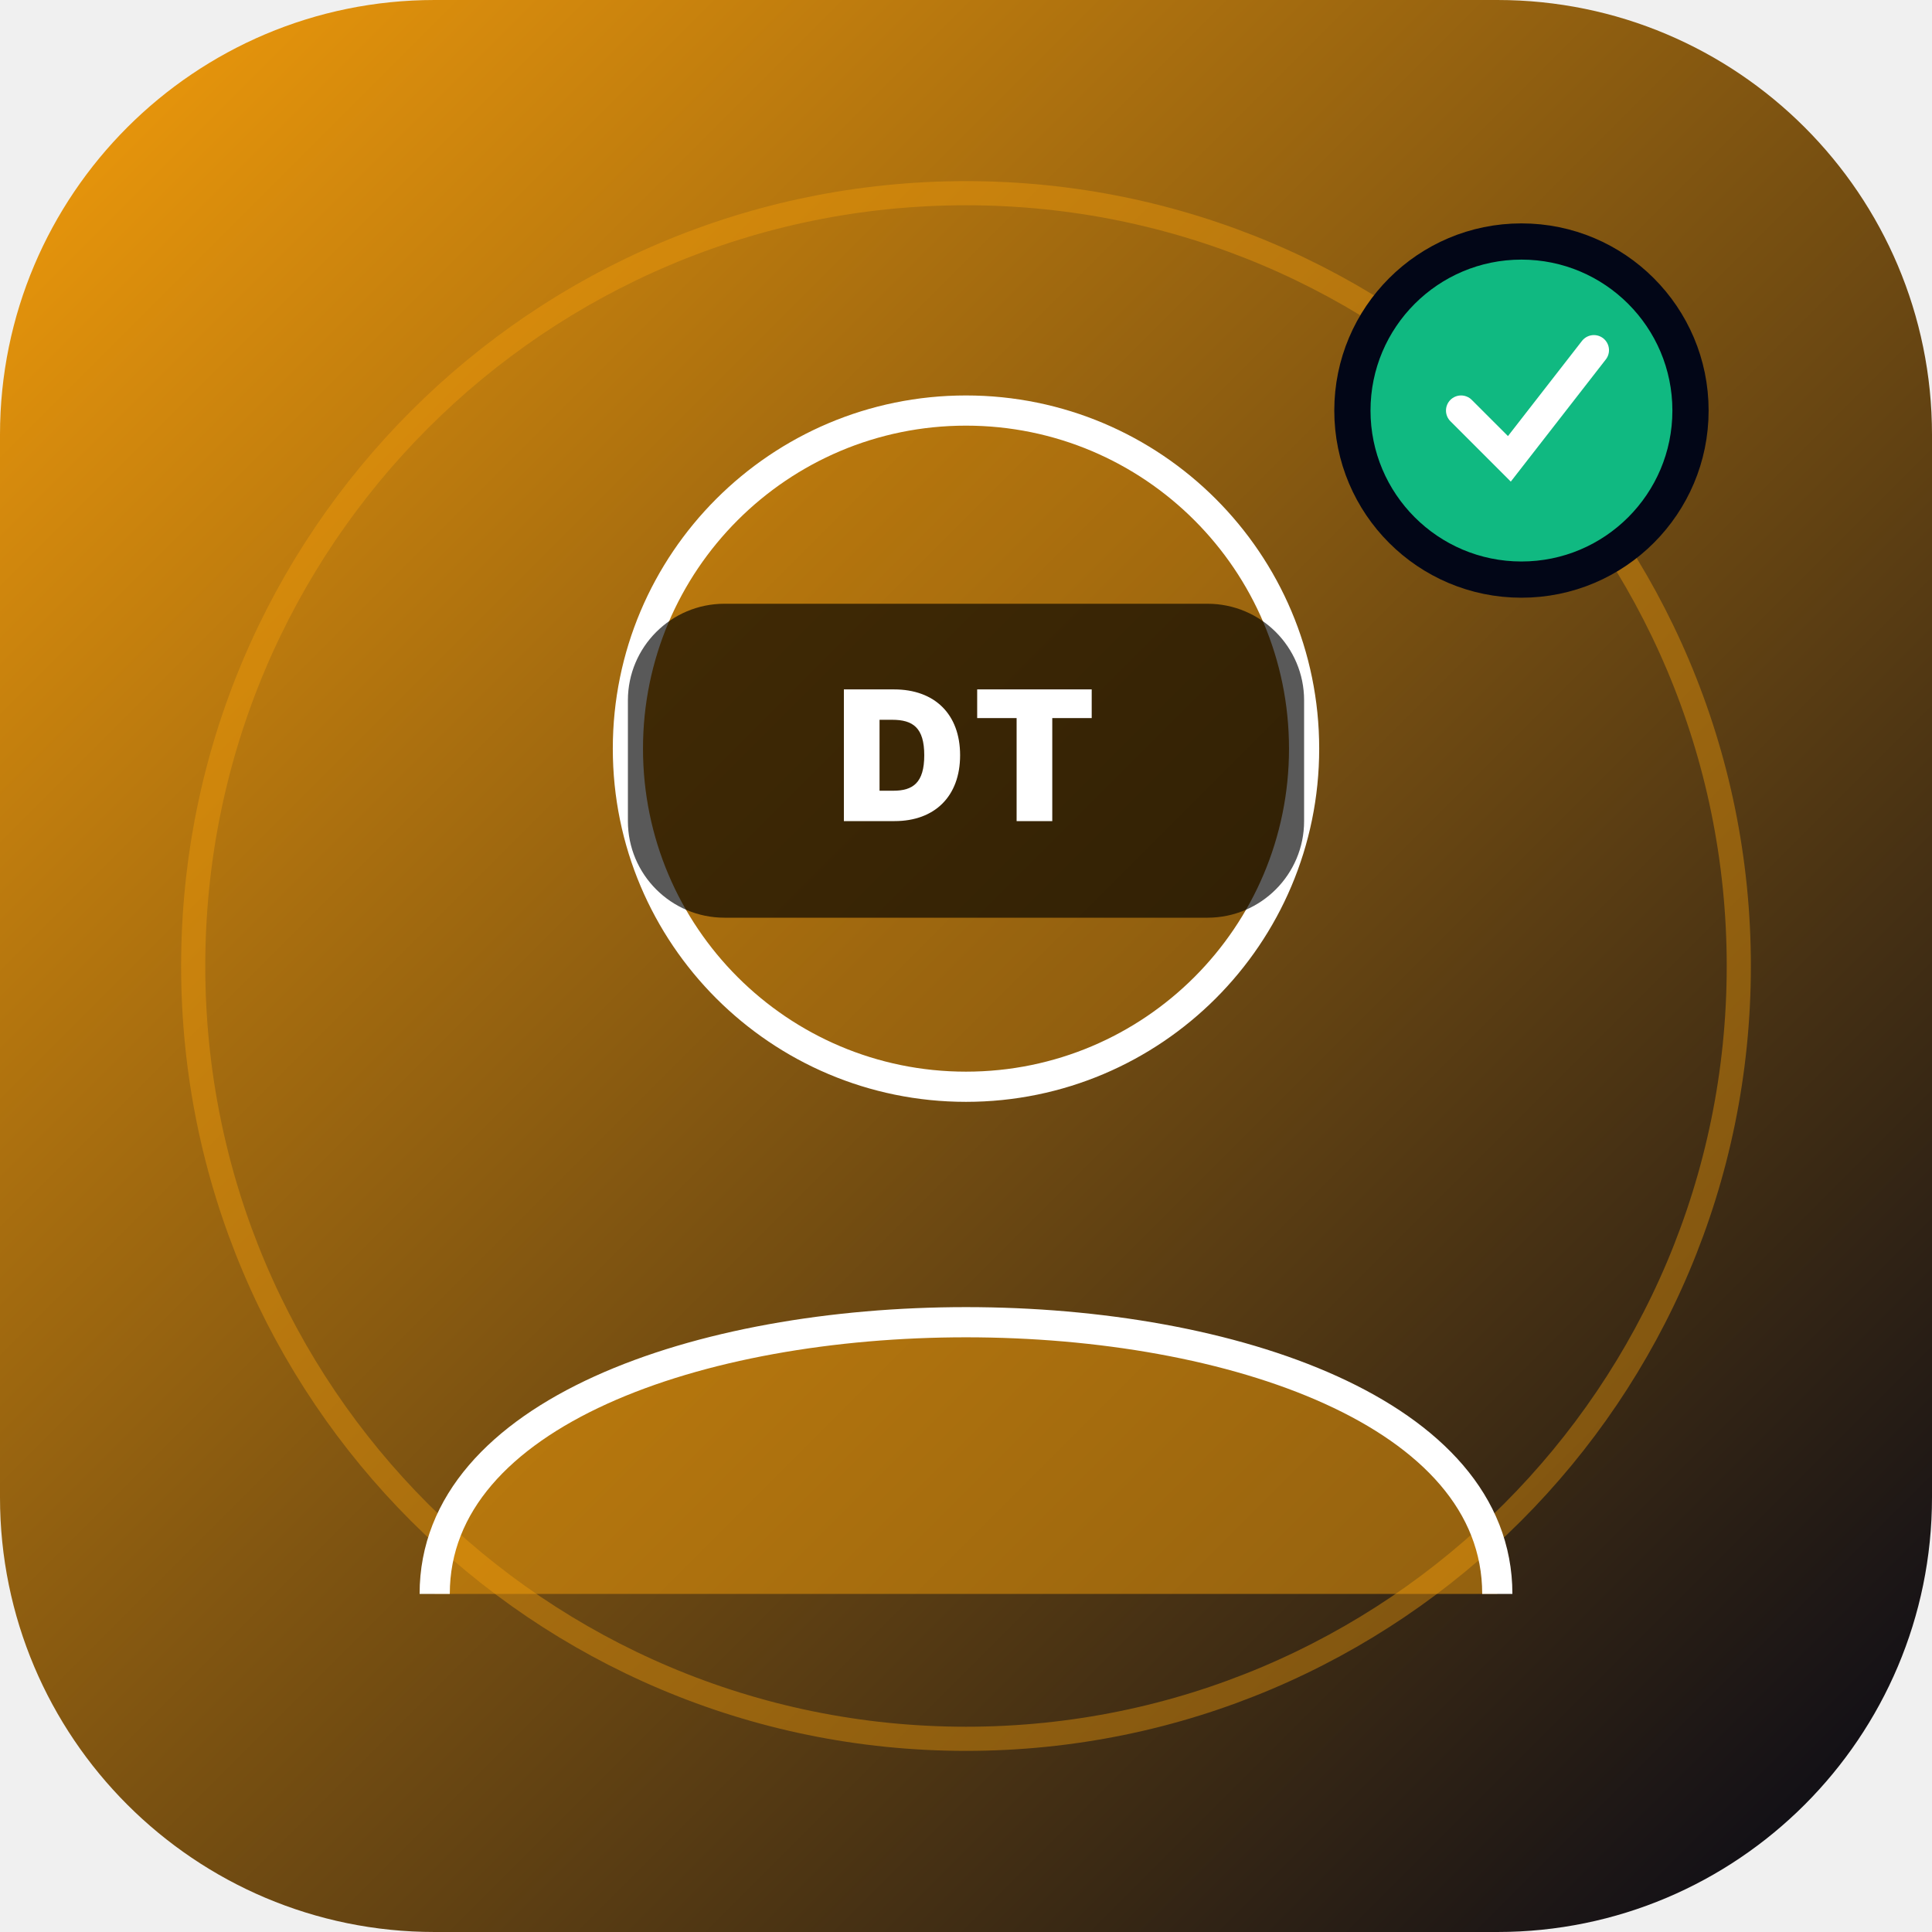
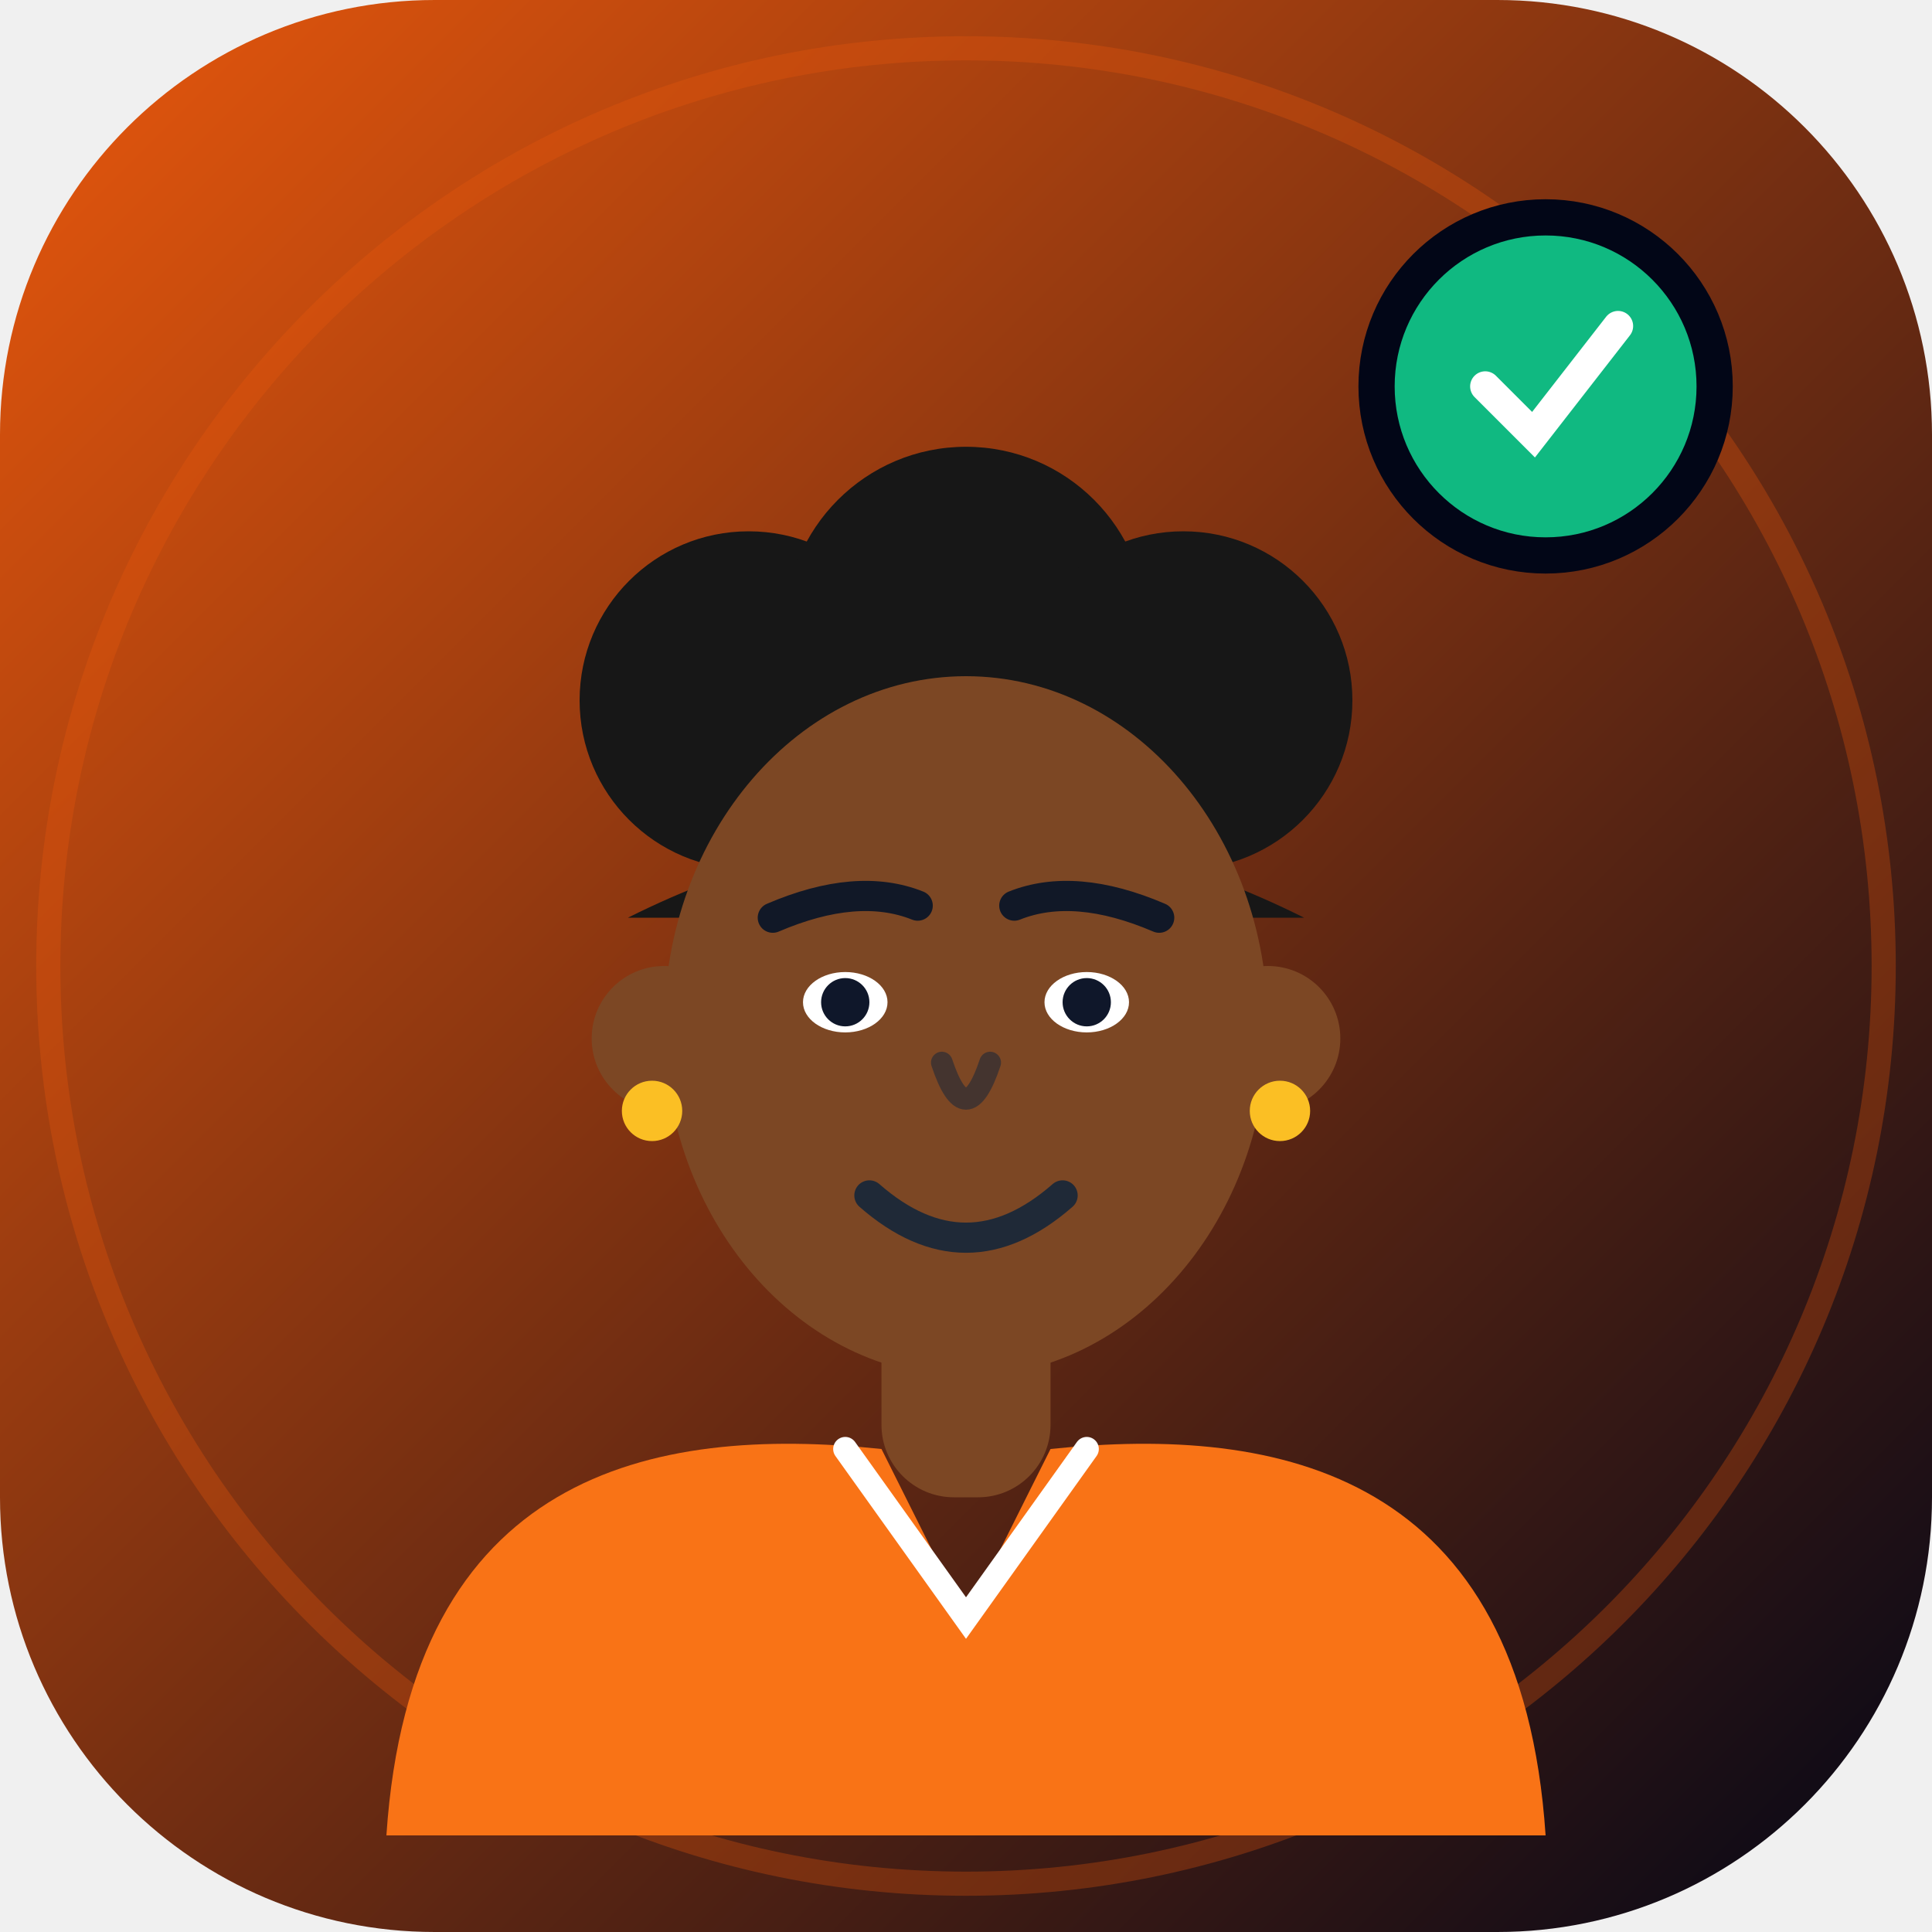
<svg xmlns="http://www.w3.org/2000/svg" viewBox="0 0 160 160" width="160" height="160">
  <defs>
-     <linearGradient id="avatarGrad4" x1="0" y1="0" x2="1" y2="1">
-       <stop offset="0%" stop-color="#F59E0B" />
+     <linearGradient id="bgGrad5" x1="0" y1="0" x2="1" y2="1">
+       <stop offset="0%" stop-color="#EA580C" />
      <stop offset="100%" stop-color="#020617" />
    </linearGradient>
  </defs>
-   <rect width="160" height="160" rx="36" fill="url(#avatarGrad4)" />
-   <circle cx="80" cy="80" r="64" fill="none" stroke="#F59E0B" stroke-width="2" stroke-opacity="0.4" />
-   <circle cx="80" cy="62" r="28" fill="#F59E0B" fill-opacity="0.25" stroke="#FFFFFF" stroke-width="2.5" />
-   <path d="M 36 132 C 36 102, 124 102, 124 132" fill="#F59E0B" fill-opacity="0.5" stroke="#FFFFFF" stroke-width="2.5" />
-   <rect x="52" y="50" width="56" height="26" rx="8" fill="rgba(0,0,0,0.65)" />
-   <text x="80" y="68" font-family="system-ui, -apple-system, sans-serif" font-size="15" font-weight="900" fill="#FFFFFF" text-anchor="middle" letter-spacing="1">DT</text>
-   <circle cx="126" cy="34" r="14" fill="#10B981" stroke="#020617" stroke-width="3" />
-   <path d="M 121 34 L 125 38 L 132 29" fill="none" stroke="#FFFFFF" stroke-width="2.5" stroke-linecap="round" />
+   <rect width="160" height="160" rx="36" fill="url(#bgGrad5)" />
+   <circle cx="80" cy="80" r="76" fill="none" stroke="#EA580C" stroke-width="2" stroke-opacity="0.3" />
+   <rect x="73" y="104" width="14" height="20" rx="6" fill="#7C4724" />
+   <path d="M 32 152 C 34 122, 54 118, 73 120 L 80 134 L 87 120 C 106 118, 126 122, 128 152 Z" fill="#F97316" />
+   <path d="M 70 120 L 80 134 L 90 120" stroke="#FFFFFF" stroke-width="2" fill="none" stroke-linecap="round" />
+   <circle cx="62" cy="58" r="14" fill="#171717" />
+   <circle cx="80" cy="52" r="15" fill="#171717" />
+   <circle cx="98" cy="58" r="14" fill="#171717" />
+   <path d="M 52 76 Q 80 62 108 76 Z" fill="#171717" />
+   <ellipse cx="80" cy="85" rx="25" ry="29" fill="#7C4724" />
+   <circle cx="55" cy="86" r="6" fill="#7C4724" />
+   <circle cx="105" cy="86" r="6" fill="#7C4724" />
+   <circle cx="54" cy="92" r="2.5" fill="#FBBF24" />
+   <circle cx="106" cy="92" r="2.5" fill="#FBBF24" />
+   <path d="M 64 76 Q 71 73 76 75" stroke="#111827" stroke-width="2.5" fill="none" stroke-linecap="round" />
+   <path d="M 84 75 Q 89 73 96 76" stroke="#111827" stroke-width="2.5" fill="none" stroke-linecap="round" />
+   <ellipse cx="70" cy="83" rx="3.5" ry="2.5" fill="#FFFFFF" />
+   <circle cx="70" cy="83" r="2" fill="#0F172A" />
+   <ellipse cx="90" cy="83" rx="3.5" ry="2.5" fill="#FFFFFF" />
+   <circle cx="90" cy="83" r="2" fill="#0F172A" />
+   <path d="M 78 88 Q 80 94 82 88" stroke="#1F2937" stroke-width="1.8" fill="none" stroke-linecap="round" stroke-opacity="0.6" />
+   <path d="M 72 99 Q 80 106 88 99" stroke="#1F2937" stroke-width="2.5" fill="none" stroke-linecap="round" />
+   <circle cx="128" cy="32" r="14" fill="#10B981" stroke="#020617" stroke-width="3" />
+   <path d="M 123 32 L 127 36 L 134 27" fill="none" stroke="#FFFFFF" stroke-width="2.5" stroke-linecap="round" />
</svg>
